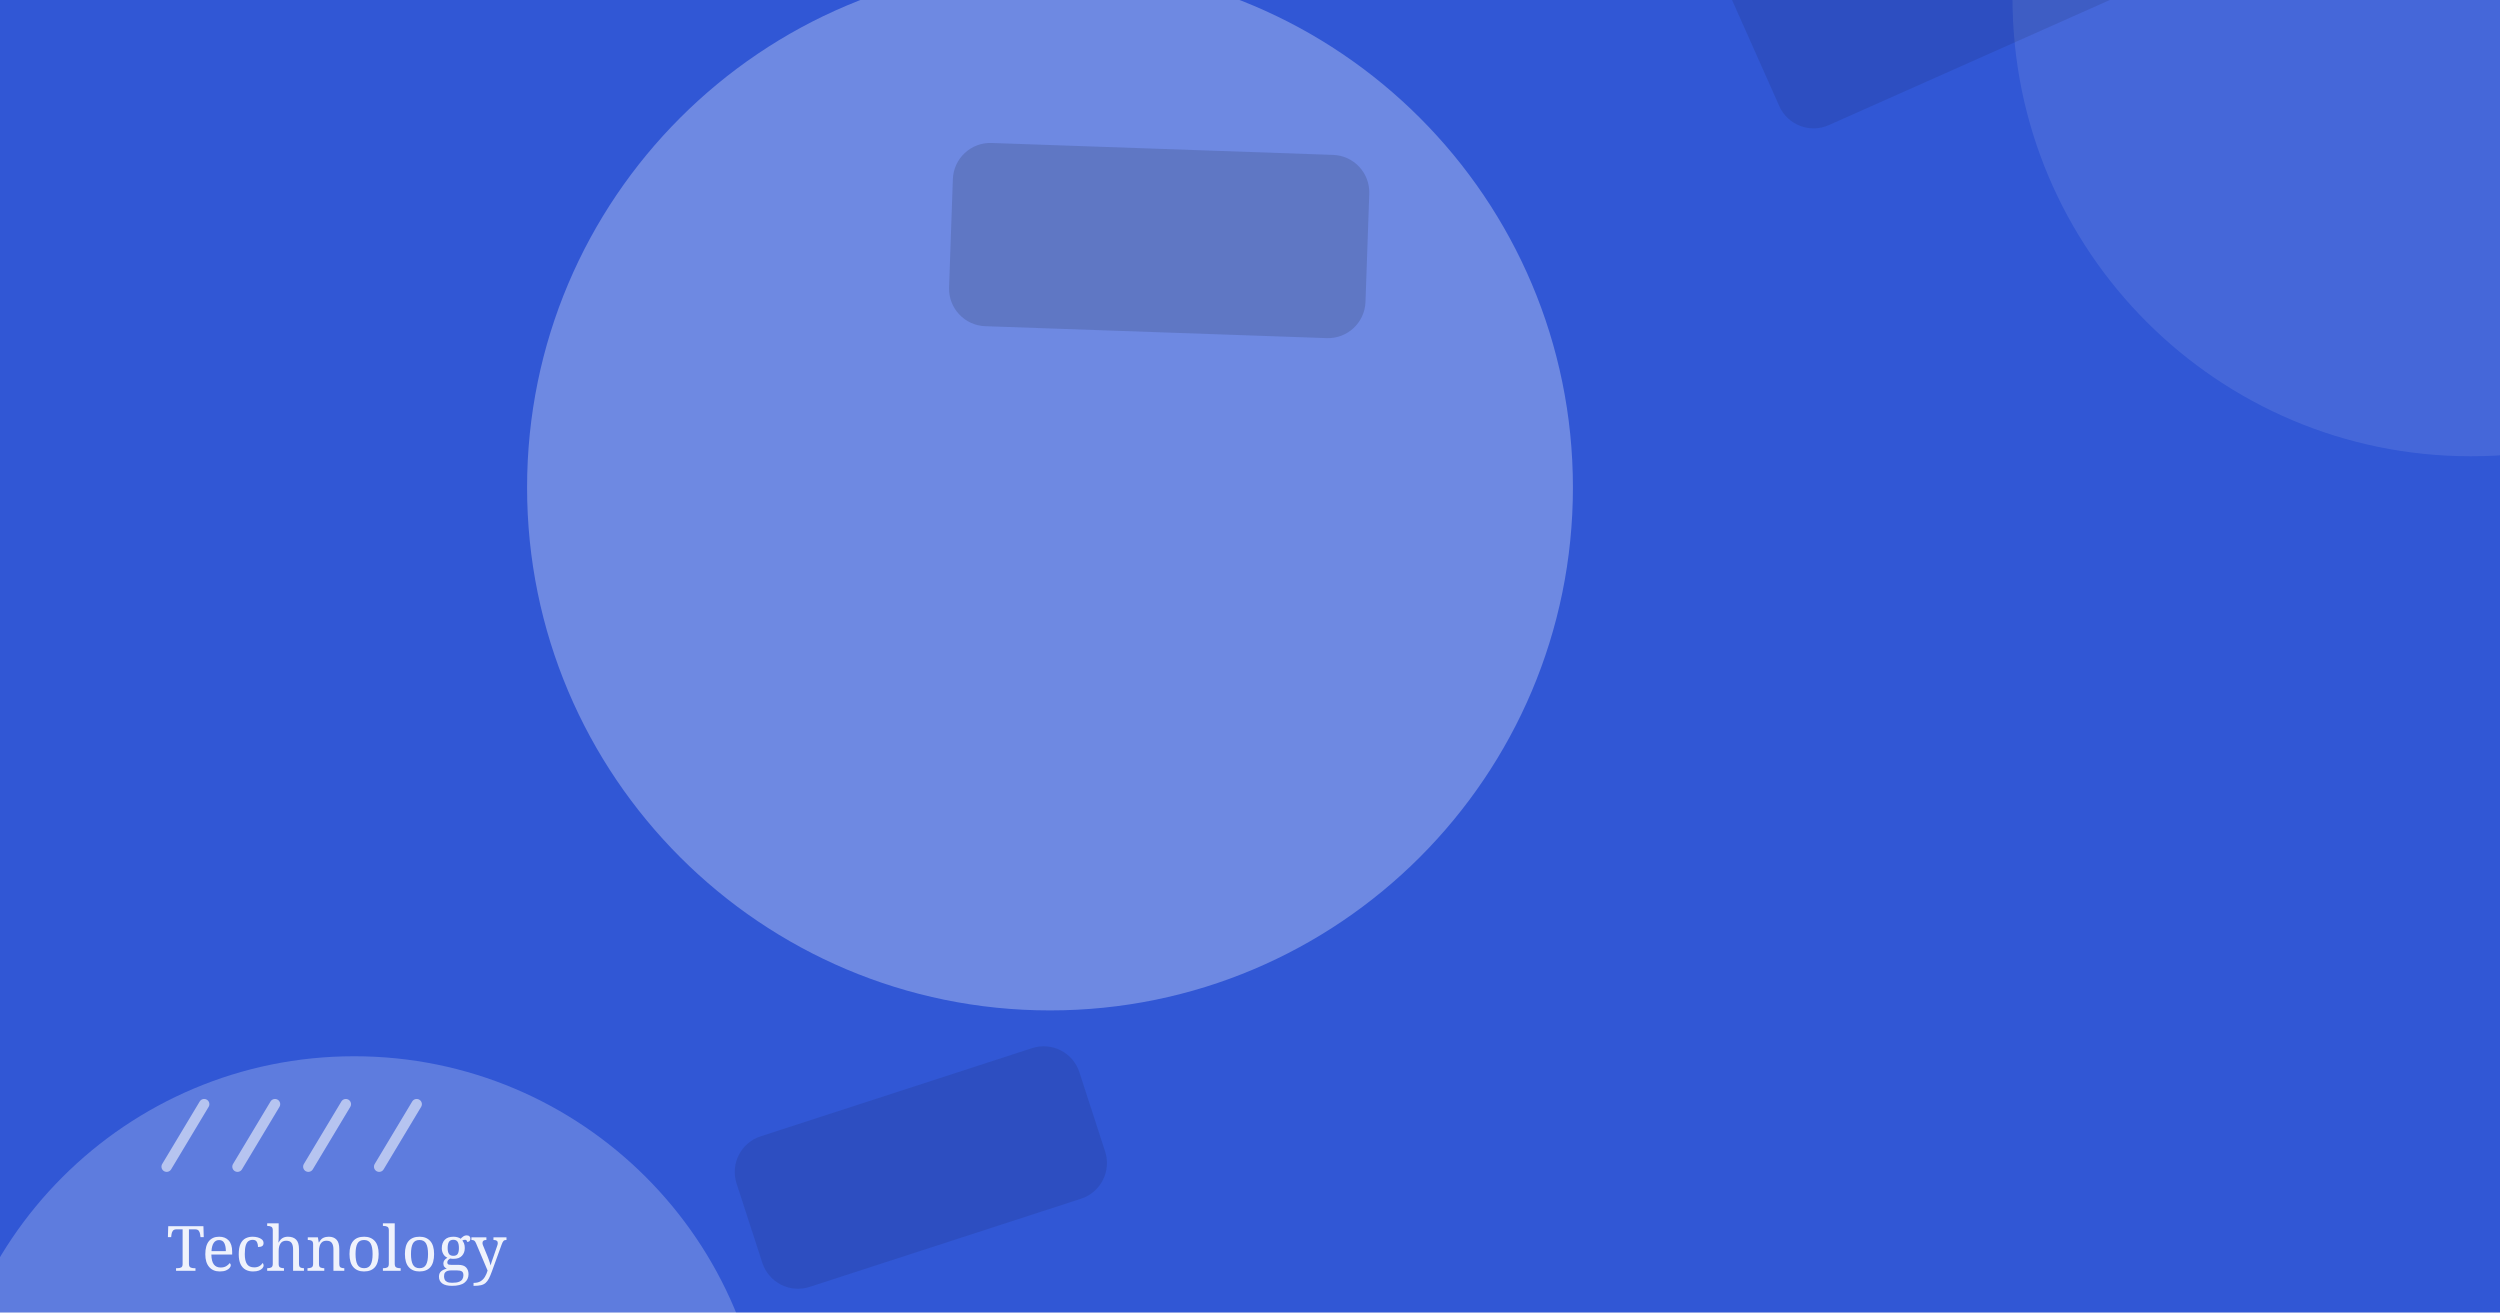
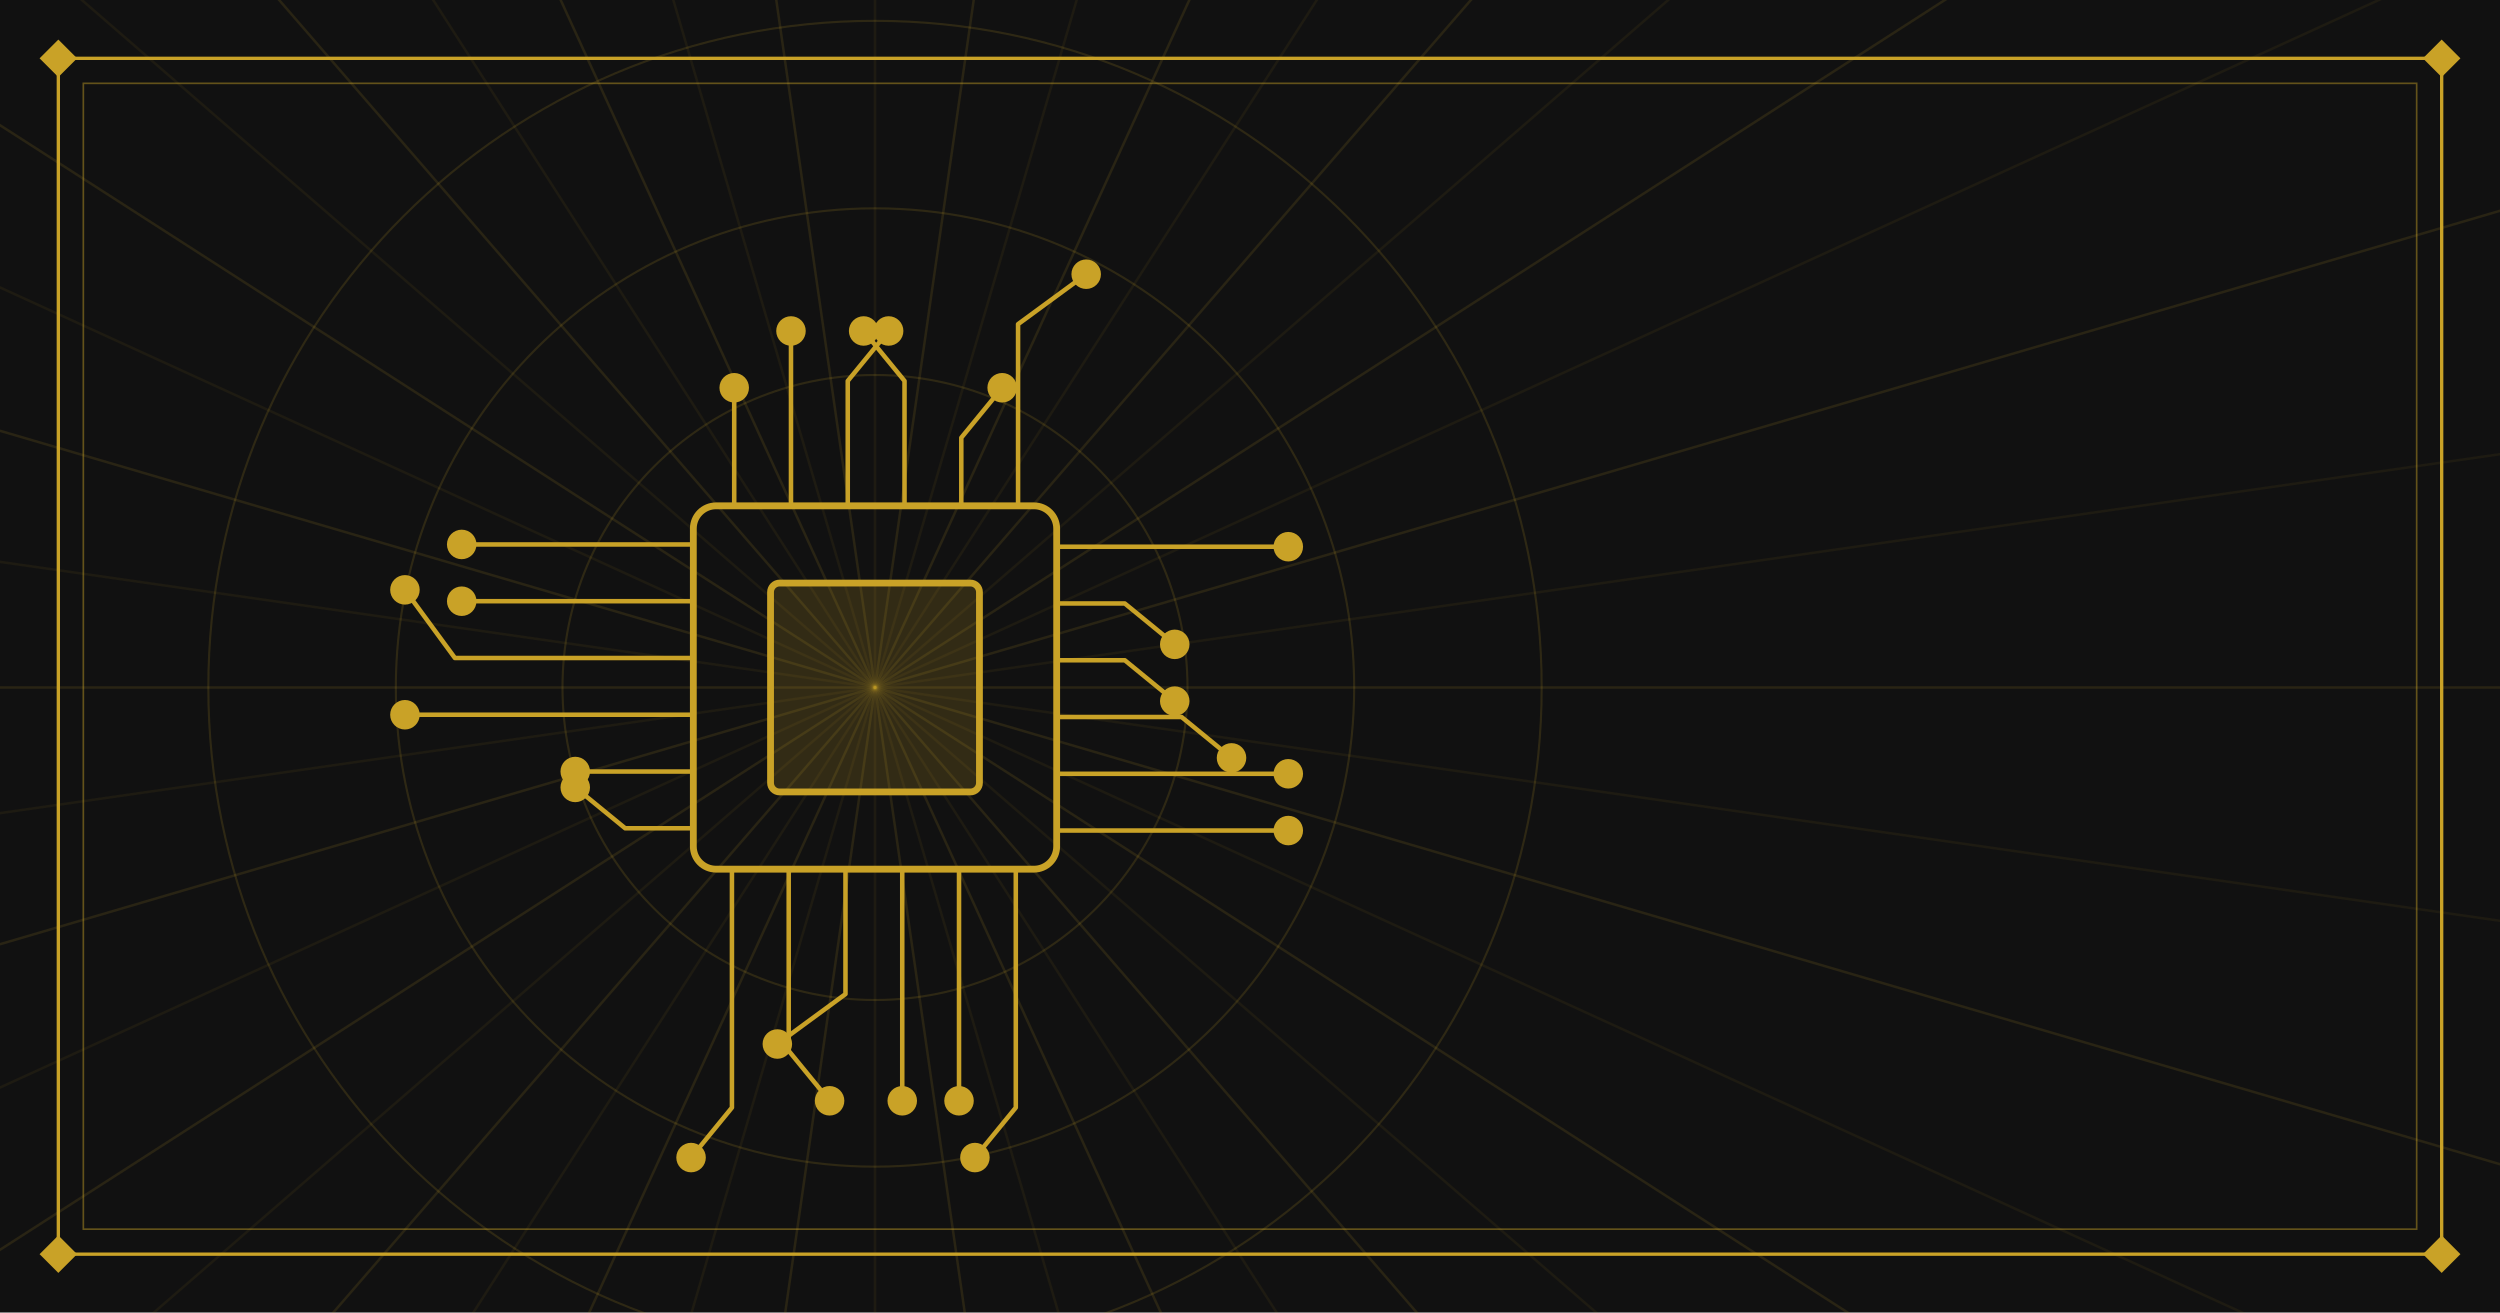
<svg xmlns="http://www.w3.org/2000/svg" viewBox="0 0 1200 630" width="1200" height="630">
-   <rect width="1200" height="630" fill="#3157D5" />
-   <rect x="348" y="551" width="173" height="76" rx="18" transform="rotate(-18 348 551)" fill="#0b1020" fill-opacity="0.11" />
-   <circle cx="1186" cy="-1" r="220" fill="#ffffff" fill-opacity="0.1" />
-   <rect x="802" y="-66" width="333" height="146" rx="18" transform="rotate(-24 802 -66)" fill="#0b1020" fill-opacity="0.11" />
-   <circle cx="504" cy="234" r="251" fill="#ffffff" fill-opacity="0.3" />
-   <circle cx="170" cy="705" r="198" fill="#ffffff" fill-opacity="0.22" />
-   <rect x="458" y="68" width="200" height="88" rx="18" transform="rotate(2 458 68)" fill="#0b1020" fill-opacity="0.15" />
-   <rect x="593" y="723" width="142" height="62" rx="18" transform="rotate(-17 593 723)" fill="#0b1020" fill-opacity="0.15" />
-   <line x1="80" y1="560" x2="98" y2="530" stroke="#ffffff" stroke-opacity="0.55" stroke-width="5" stroke-linecap="round" />
-   <line x1="114" y1="560" x2="132" y2="530" stroke="#ffffff" stroke-opacity="0.55" stroke-width="5" stroke-linecap="round" />
-   <line x1="148" y1="560" x2="166" y2="530" stroke="#ffffff" stroke-opacity="0.55" stroke-width="5" stroke-linecap="round" />
-   <line x1="182" y1="560" x2="200" y2="530" stroke="#ffffff" stroke-opacity="0.55" stroke-width="5" stroke-linecap="round" />
-   <text x="80" y="610" font-family="Georgia, serif" font-size="30" fill="#ffffff" fill-opacity="0.9">Technology</text>
+   <rect width="1200" height="630" fill="#111111" />
+   <line x1="420" y1="330" x2="1820" y2="330" stroke="#C9A227" stroke-opacity="0.13" stroke-width="1.2" />
+   <line x1="420" y1="330" x2="1806" y2="529" stroke="#C9A227" stroke-opacity="0.07" stroke-width="1.2" />
+   <line x1="420" y1="330" x2="1763" y2="724" stroke="#C9A227" stroke-opacity="0.13" stroke-width="1.2" />
+   <line x1="420" y1="330" x2="1693" y2="912" stroke="#C9A227" stroke-opacity="0.07" stroke-width="1.2" />
+   <line x1="420" y1="330" x2="1598" y2="1087" stroke="#C9A227" stroke-opacity="0.13" stroke-width="1.2" />
+   <line x1="420" y1="330" x2="1478" y2="1247" stroke="#C9A227" stroke-opacity="0.07" stroke-width="1.2" />
+   <line x1="420" y1="330" x2="1337" y2="1388" stroke="#C9A227" stroke-opacity="0.13" stroke-width="1.2" />
+   <line x1="420" y1="330" x2="1177" y2="1508" stroke="#C9A227" stroke-opacity="0.07" stroke-width="1.2" />
+   <line x1="420" y1="330" x2="1002" y2="1603" stroke="#C9A227" stroke-opacity="0.13" stroke-width="1.2" />
+   <line x1="420" y1="330" x2="814" y2="1673" stroke="#C9A227" stroke-opacity="0.07" stroke-width="1.2" />
+   <line x1="420" y1="330" x2="619" y2="1716" stroke="#C9A227" stroke-opacity="0.13" stroke-width="1.2" />
+   <line x1="420" y1="330" x2="420" y2="1730" stroke="#C9A227" stroke-opacity="0.07" stroke-width="1.2" />
+   <line x1="420" y1="330" x2="221" y2="1716" stroke="#C9A227" stroke-opacity="0.13" stroke-width="1.2" />
+   <line x1="420" y1="330" x2="26" y2="1673" stroke="#C9A227" stroke-opacity="0.07" stroke-width="1.2" />
+   <line x1="420" y1="330" x2="-162" y2="1603" stroke="#C9A227" stroke-opacity="0.13" stroke-width="1.2" />
+   <line x1="420" y1="330" x2="-337" y2="1508" stroke="#C9A227" stroke-opacity="0.07" stroke-width="1.2" />
+   <line x1="420" y1="330" x2="-497" y2="1388" stroke="#C9A227" stroke-opacity="0.13" stroke-width="1.2" />
+   <line x1="420" y1="330" x2="-638" y2="1247" stroke="#C9A227" stroke-opacity="0.07" stroke-width="1.2" />
+   <line x1="420" y1="330" x2="-758" y2="1087" stroke="#C9A227" stroke-opacity="0.13" stroke-width="1.2" />
+   <line x1="420" y1="330" x2="-853" y2="912" stroke="#C9A227" stroke-opacity="0.07" stroke-width="1.2" />
+   <line x1="420" y1="330" x2="-923" y2="724" stroke="#C9A227" stroke-opacity="0.13" stroke-width="1.2" />
+   <line x1="420" y1="330" x2="-966" y2="529" stroke="#C9A227" stroke-opacity="0.07" stroke-width="1.2" />
+   <line x1="420" y1="330" x2="-980" y2="330" stroke="#C9A227" stroke-opacity="0.13" stroke-width="1.2" />
+   <line x1="420" y1="330" x2="-966" y2="131" stroke="#C9A227" stroke-opacity="0.07" stroke-width="1.2" />
+   <line x1="420" y1="330" x2="-923" y2="-64" stroke="#C9A227" stroke-opacity="0.13" stroke-width="1.2" />
+   <line x1="420" y1="330" x2="-853" y2="-252" stroke="#C9A227" stroke-opacity="0.07" stroke-width="1.2" />
+   <line x1="420" y1="330" x2="-758" y2="-427" stroke="#C9A227" stroke-opacity="0.13" stroke-width="1.2" />
+   <line x1="420" y1="330" x2="-638" y2="-587" stroke="#C9A227" stroke-opacity="0.07" stroke-width="1.2" />
+   <line x1="420" y1="330" x2="-497" y2="-728" stroke="#C9A227" stroke-opacity="0.13" stroke-width="1.2" />
+   <line x1="420" y1="330" x2="-337" y2="-848" stroke="#C9A227" stroke-opacity="0.07" stroke-width="1.2" />
+   <line x1="420" y1="330" x2="-162" y2="-943" stroke="#C9A227" stroke-opacity="0.13" stroke-width="1.2" />
+   <line x1="420" y1="330" x2="26" y2="-1013" stroke="#C9A227" stroke-opacity="0.07" stroke-width="1.2" />
+   <line x1="420" y1="330" x2="221" y2="-1056" stroke="#C9A227" stroke-opacity="0.13" stroke-width="1.2" />
+   <line x1="420" y1="330" x2="420" y2="-1070" stroke="#C9A227" stroke-opacity="0.07" stroke-width="1.2" />
+   <line x1="420" y1="330" x2="619" y2="-1056" stroke="#C9A227" stroke-opacity="0.13" stroke-width="1.2" />
+   <line x1="420" y1="330" x2="814" y2="-1013" stroke="#C9A227" stroke-opacity="0.07" stroke-width="1.2" />
+   <line x1="420" y1="330" x2="1002" y2="-943" stroke="#C9A227" stroke-opacity="0.13" stroke-width="1.2" />
+   <line x1="420" y1="330" x2="1177" y2="-848" stroke="#C9A227" stroke-opacity="0.07" stroke-width="1.2" />
+   <line x1="420" y1="330" x2="1337" y2="-728" stroke="#C9A227" stroke-opacity="0.13" stroke-width="1.2" />
+   <line x1="420" y1="330" x2="1478" y2="-587" stroke="#C9A227" stroke-opacity="0.07" stroke-width="1.2" />
+   <line x1="420" y1="330" x2="1598" y2="-427" stroke="#C9A227" stroke-opacity="0.13" stroke-width="1.2" />
+   <line x1="420" y1="330" x2="1693" y2="-252" stroke="#C9A227" stroke-opacity="0.07" stroke-width="1.2" />
+   <line x1="420" y1="330" x2="1763" y2="-64" stroke="#C9A227" stroke-opacity="0.13" stroke-width="1.2" />
+   <line x1="420" y1="330" x2="1806" y2="131" stroke="#C9A227" stroke-opacity="0.07" stroke-width="1.2" />
+   <circle cx="420" cy="330" r="150" fill="none" stroke="#C9A227" stroke-opacity="0.16" stroke-width="1" />
+   <circle cx="420" cy="330" r="230" fill="none" stroke="#C9A227" stroke-opacity="0.16" stroke-width="1" />
+   <circle cx="420" cy="330" r="320" fill="none" stroke="#C9A227" stroke-opacity="0.16" stroke-width="1" />
+   <rect x="28" y="28" width="1144" height="574" fill="none" stroke="#C9A227" stroke-width="1.6" />
+   <rect x="40" y="40" width="1120" height="550" fill="none" stroke="#C9A227" stroke-opacity="0.45" stroke-width="0.8" />
+   <path d="M28 19 L37 28 L28 37 L19 28 Z" fill="#C9A227" />
+   <path d="M1172 19 L1181 28 L1172 37 L1163 28 Z" fill="#C9A227" />
+   <path d="M28 593 L37 602 L28 611 L19 602 Z" fill="#C9A227" />
+   <path d="M1172 593 L1181 602 L1172 611 L1163 602 Z" fill="#C9A227" />
+   <g transform="translate(420 330) rotate(0) scale(1.09)" fill="none" stroke="#C9A227" stroke-width="3" stroke-linecap="round" stroke-linejoin="round">
+     <rect x="-80" y="-80" width="160" height="160" rx="10" />
+     <rect x="-46" y="-46" width="92" height="92" rx="4" fill="#C9A227" fill-opacity="0.18" />
+     <polyline points="80,-62 160,-62 182,-62" stroke-width="2" />
+     <circle cx="182" cy="-62" r="5" fill="#C9A227" />
+     <polyline points="80,-37 110,-37 132,-19" stroke-width="2" />
+     <circle cx="132" cy="-19" r="5" fill="#C9A227" />
+     <polyline points="80,-12 110,-12 132,6" stroke-width="2" />
+     <circle cx="132" cy="6" r="5" fill="#C9A227" />
+     <polyline points="80,13 135,13 157,31" stroke-width="2" />
+     <circle cx="157" cy="31" r="5" fill="#C9A227" />
+     <polyline points="80,38 160,38 182,38" stroke-width="2" />
+     <circle cx="182" cy="38" r="5" fill="#C9A227" />
+     <polyline points="80,63 160,63 182,63" stroke-width="2" />
+     <circle cx="182" cy="63" r="5" fill="#C9A227" />
+     <polyline points="62,80 62,185 44,207" stroke-width="2" />
+     <circle cx="44" cy="207" r="5" fill="#C9A227" />
+     <polyline points="37,80 37,160 37,182" stroke-width="2" />
+     <circle cx="37" cy="182" r="5" fill="#C9A227" />
+     <polyline points="12,80 12,160 12,182" stroke-width="2" />
+     <circle cx="12" cy="182" r="5" fill="#C9A227" />
+     <polyline points="-13,80 -13,135 -43,157" stroke-width="2" />
+     <circle cx="-43" cy="157" r="5" fill="#C9A227" />
+     <polyline points="-38,80 -38,160 -20,182" stroke-width="2" />
+     <circle cx="-20" cy="182" r="5" fill="#C9A227" />
+     <polyline points="-63,80 -63,185 -81,207" stroke-width="2" />
+     <circle cx="-81" cy="207" r="5" fill="#C9A227" />
+     <polyline points="-80,62 -110,62 -132,44" stroke-width="2" />
+     <circle cx="-132" cy="44" r="5" fill="#C9A227" />
+     <polyline points="-80,37 -110,37 -132,37" stroke-width="2" />
+     <circle cx="-132" cy="37" r="5" fill="#C9A227" />
+     <polyline points="-80,12 -185,12 -207,12" stroke-width="2" />
+     <circle cx="-207" cy="12" r="5" fill="#C9A227" />
+     <polyline points="-80,-13 -185,-13 -207,-43" stroke-width="2" />
+     <circle cx="-207" cy="-43" r="5" fill="#C9A227" />
+     <polyline points="-80,-38 -160,-38 -182,-38" stroke-width="2" />
+     <circle cx="-182" cy="-38" r="5" fill="#C9A227" />
+     <polyline points="-80,-63 -160,-63 -182,-63" stroke-width="2" />
+     <circle cx="-182" cy="-63" r="5" fill="#C9A227" />
+     <polyline points="-62,-80 -62,-110 -62,-132" stroke-width="2" />
+     <circle cx="-62" cy="-132" r="5" fill="#C9A227" />
+     <polyline points="-37,-80 -37,-135 -37,-157" stroke-width="2" />
+     <circle cx="-37" cy="-157" r="5" fill="#C9A227" />
+     <polyline points="-12,-80 -12,-135 6,-157" stroke-width="2" />
+     <circle cx="6" cy="-157" r="5" fill="#C9A227" />
+     <polyline points="13,-80 13,-135 -5,-157" stroke-width="2" />
+     <circle cx="-5" cy="-157" r="5" fill="#C9A227" />
+     <polyline points="38,-80 38,-110 56,-132" stroke-width="2" />
+     <circle cx="56" cy="-132" r="5" fill="#C9A227" />
+     <polyline points="63,-80 63,-160 93,-182" stroke-width="2" />
+     <circle cx="93" cy="-182" r="5" fill="#C9A227" />
+   </g>
</svg>
